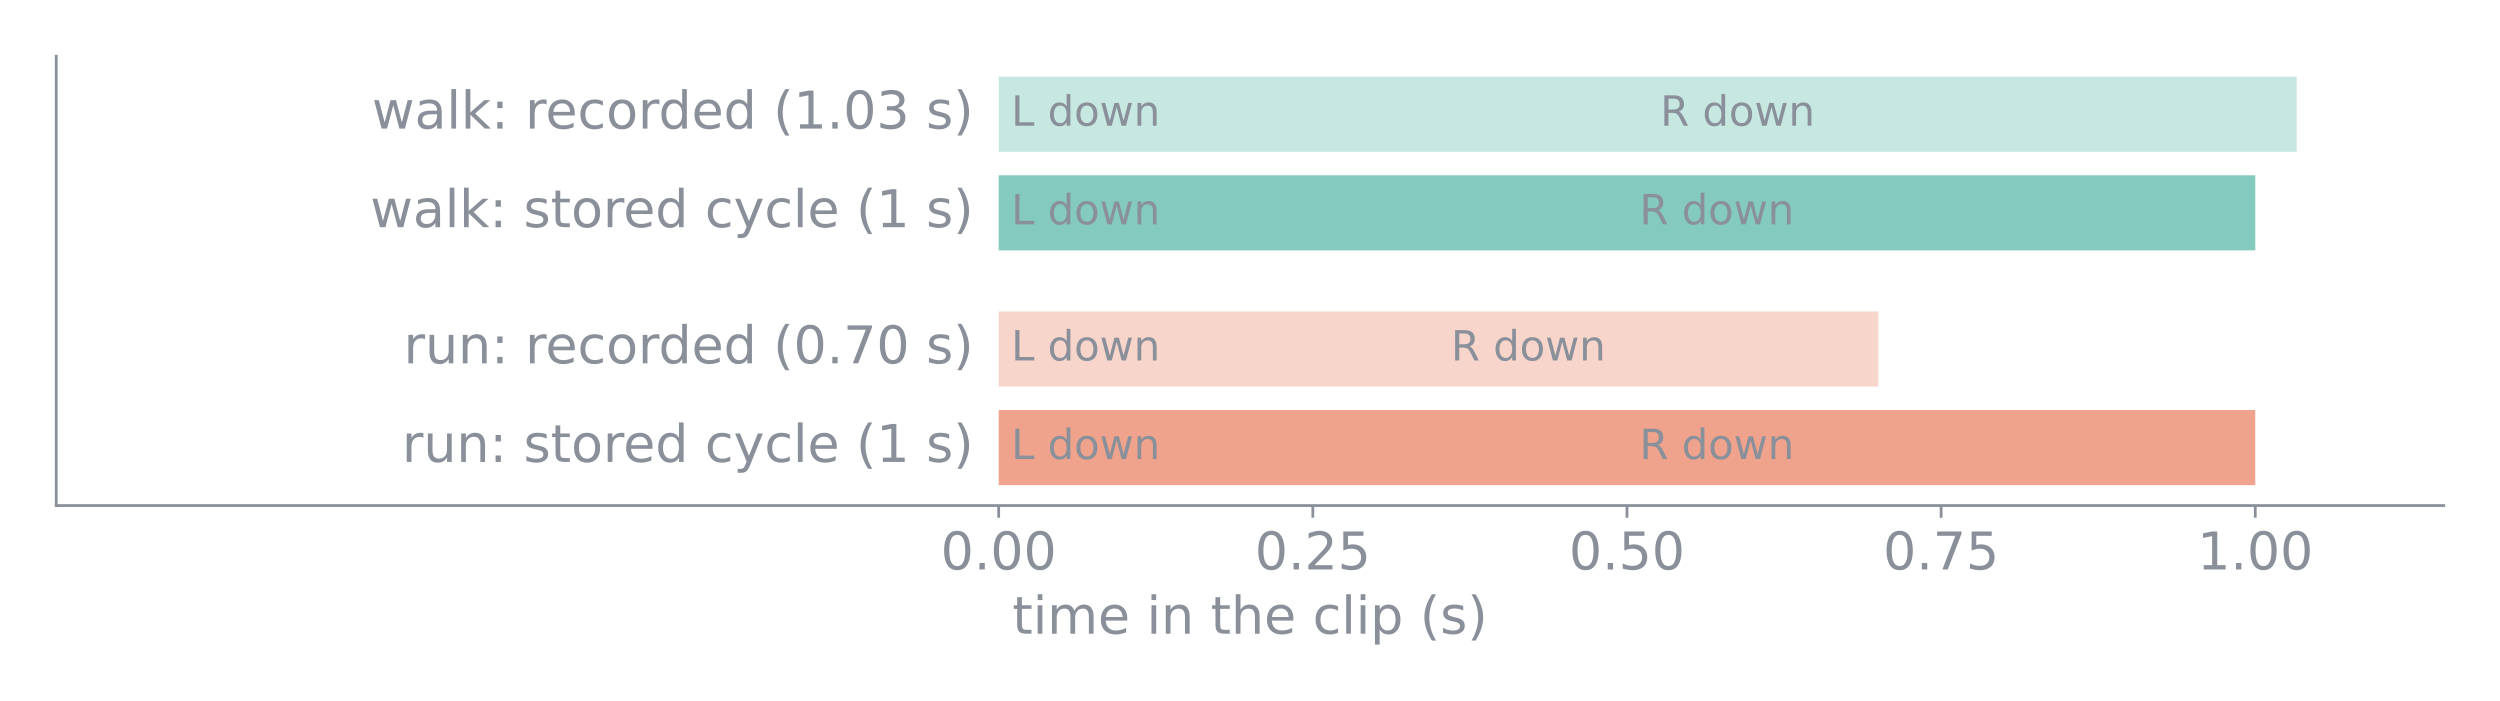
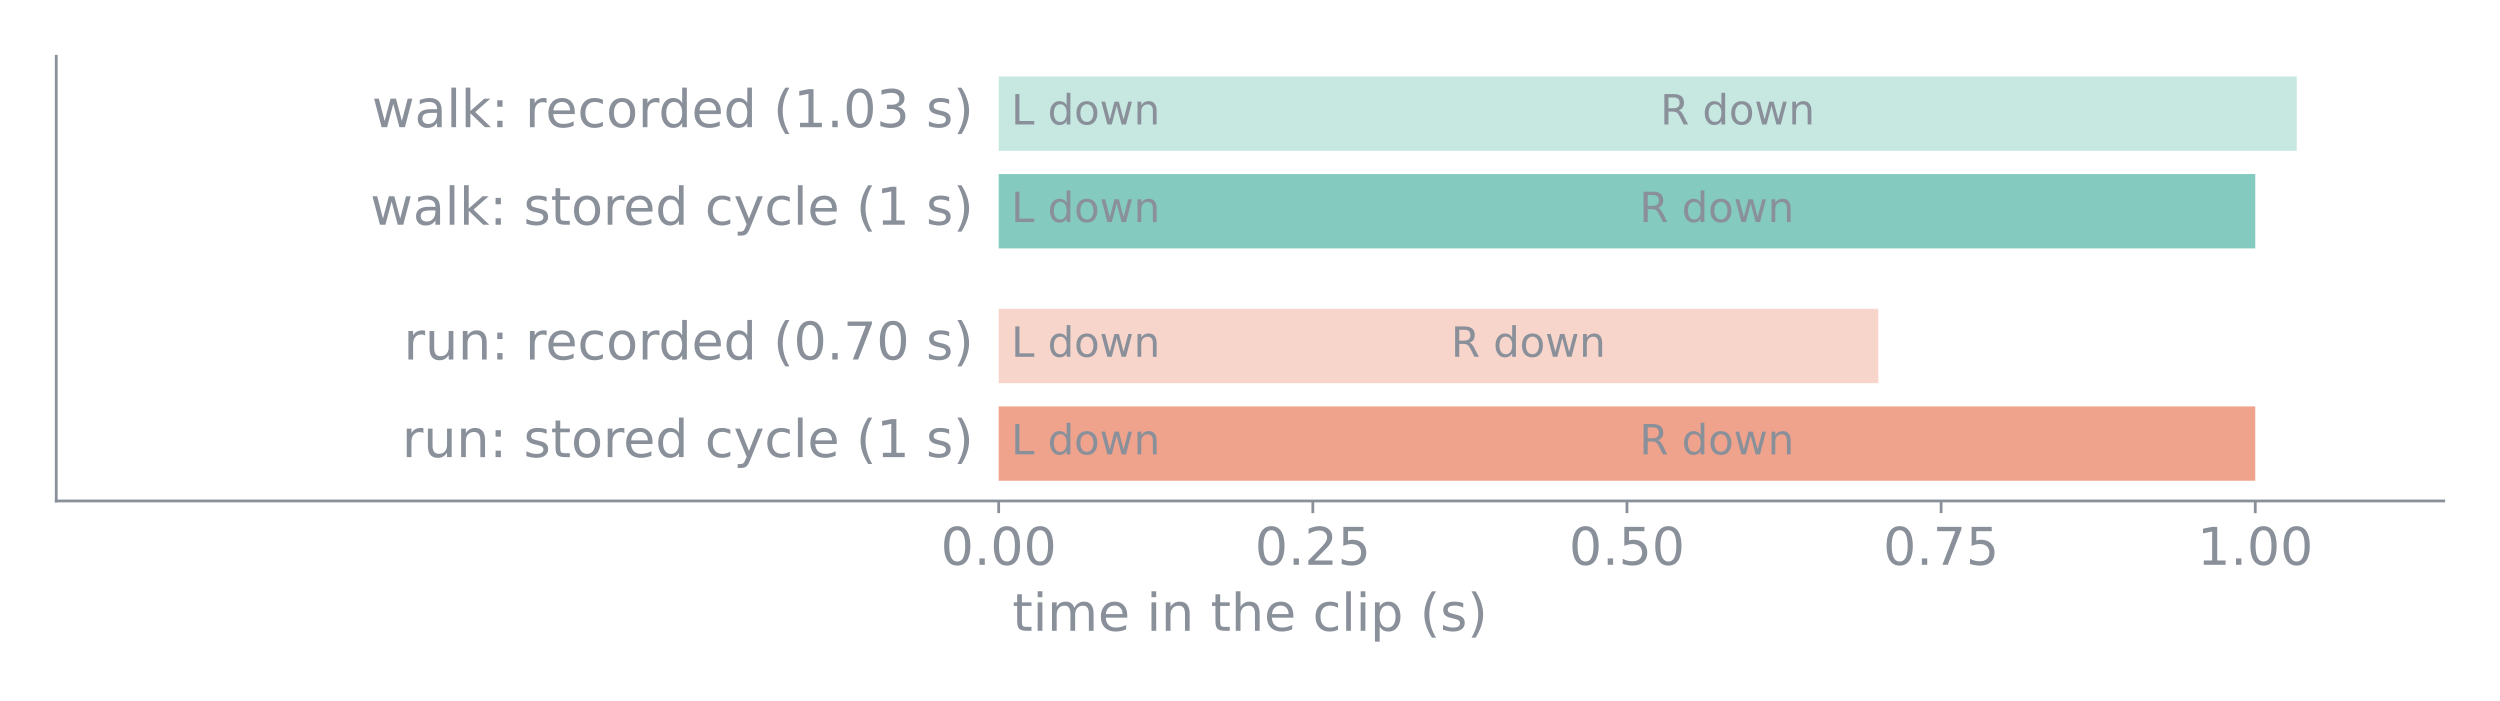
<svg xmlns="http://www.w3.org/2000/svg" xmlns:xlink="http://www.w3.org/1999/xlink" width="720pt" height="201.6pt" viewBox="0 0 720 201.6" version="1.1">
  <defs>
    <style type="text/css">*{stroke-linejoin: round; stroke-linecap: butt}</style>
  </defs>
  <g id="figure_1">
    <g id="patch_1">
      <path d="M 0 201.6  L 720 201.6  L 720 0  L 0 0  L 0 201.6  z " style="fill: none" />
    </g>
    <g id="axes_1">
      <g id="patch_2">
-         <path d="M 16.2 145.6  L 703.8 145.6  L 703.8 16.2  L 16.2 16.2  L 16.2 145.6  z " style="fill: none" />
+         <path d="M 16.2 144.276  L 703.8 144.276  L 703.8 16.2  L 16.2 16.2  L 16.2 144.276  z " style="fill: none" />
      </g>
      <g id="patch_3">
-         <path d="M 287.621 43.716  L 661.458 43.716  L 661.458 22.082  L 287.621 22.082  z " clip-path="url(#p33d35be754)" style="fill: #1f9e89; opacity: 0.25" />
+         <path d="M 287.621 43.435  L 661.458 43.435  L 661.458 22.022  L 287.621 22.022  z " clip-path="url(#pf6ef0d4a19)" style="fill: #1f9e89; opacity: 0.25" />
      </g>
      <g id="patch_4">
-         <path d="M 287.621 72.111  L 649.516 72.111  L 649.516 50.477  L 287.621 50.477  z " clip-path="url(#p33d35be754)" style="fill: #1f9e89; opacity: 0.55" />
+         <path d="M 287.621 71.539  L 649.516 71.539  L 649.516 50.126  L 287.621 50.126  z " clip-path="url(#pf6ef0d4a19)" style="fill: #1f9e89; opacity: 0.55" />
      </g>
      <g id="patch_5">
-         <path d="M 287.621 111.323  L 540.947 111.323  L 540.947 89.689  L 287.621 89.689  z " clip-path="url(#p33d35be754)" style="fill: #e4572e; opacity: 0.25" />
+         <path d="M 287.621 110.35  L 540.947 110.35  L 540.947 88.937  L 287.621 88.937  z " clip-path="url(#pf6ef0d4a19)" style="fill: #e4572e; opacity: 0.25" />
      </g>
      <g id="patch_6">
-         <path d="M 287.621 139.718  L 649.516 139.718  L 649.516 118.084  L 287.621 118.084  z " clip-path="url(#p33d35be754)" style="fill: #e4572e; opacity: 0.55" />
+         <path d="M 287.621 138.455  L 649.516 138.455  L 649.516 117.042  L 287.621 117.042  z " clip-path="url(#pf6ef0d4a19)" style="fill: #e4572e; opacity: 0.55" />
      </g>
      <g id="matplotlib.axis_1">
        <g id="xtick_1">
          <g id="line2d_1">
            <defs>
-               <path id="mf2742af1ec" d="M 0 0  L 0 3.5  " style="stroke: #8a909a; stroke-width: 0.8" />
+               <path id="m64d906bc15" d="M 0 0  L 0 3.5  " style="stroke: #8a909a; stroke-width: 0.8" />
            </defs>
            <g>
-               <use xlink:href="#mf2742af1ec" x="287.621" y="145.6" style="fill: #8a909a; stroke: #8a909a; stroke-width: 0.8" />
+               <use xlink:href="#m64d906bc15" x="287.621" y="144.276" style="fill: #8a909a; stroke: #8a909a; stroke-width: 0.8" />
            </g>
          </g>
          <g id="text_1">
-             <text style="font-size: 15px; font-family: 'DejaVu Sans'; text-anchor: middle; fill: #8a909a" x="287.621" y="163.998" transform="rotate(-0 287.6211 163.9977)">0.00</text>
+             <text style="font-size: 15px; font-family: 'DejaVu Sans'; text-anchor: middle; fill: #8a909a" x="287.621" y="162.673" transform="rotate(-0 287.6211 162.673)">0.00</text>
          </g>
        </g>
        <g id="xtick_2">
          <g id="line2d_2">
            <g>
-               <use xlink:href="#mf2742af1ec" x="378.095" y="145.6" style="fill: #8a909a; stroke: #8a909a; stroke-width: 0.8" />
+               <use xlink:href="#m64d906bc15" x="378.095" y="144.276" style="fill: #8a909a; stroke: #8a909a; stroke-width: 0.8" />
            </g>
          </g>
          <g id="text_2">
-             <text style="font-size: 15px; font-family: 'DejaVu Sans'; text-anchor: middle; fill: #8a909a" x="378.095" y="163.998" transform="rotate(-0 378.0947 163.9977)">0.25</text>
+             <text style="font-size: 15px; font-family: 'DejaVu Sans'; text-anchor: middle; fill: #8a909a" x="378.095" y="162.673" transform="rotate(-0 378.0947 162.673)">0.25</text>
          </g>
        </g>
        <g id="xtick_3">
          <g id="line2d_3">
            <g>
-               <use xlink:href="#mf2742af1ec" x="468.568" y="145.6" style="fill: #8a909a; stroke: #8a909a; stroke-width: 0.8" />
+               <use xlink:href="#m64d906bc15" x="468.568" y="144.276" style="fill: #8a909a; stroke: #8a909a; stroke-width: 0.8" />
            </g>
          </g>
          <g id="text_3">
-             <text style="font-size: 15px; font-family: 'DejaVu Sans'; text-anchor: middle; fill: #8a909a" x="468.568" y="163.998" transform="rotate(-0 468.5684 163.9977)">0.50</text>
+             <text style="font-size: 15px; font-family: 'DejaVu Sans'; text-anchor: middle; fill: #8a909a" x="468.568" y="162.673" transform="rotate(-0 468.5684 162.673)">0.50</text>
          </g>
        </g>
        <g id="xtick_4">
          <g id="line2d_4">
            <g>
-               <use xlink:href="#mf2742af1ec" x="559.042" y="145.6" style="fill: #8a909a; stroke: #8a909a; stroke-width: 0.8" />
+               <use xlink:href="#m64d906bc15" x="559.042" y="144.276" style="fill: #8a909a; stroke: #8a909a; stroke-width: 0.8" />
            </g>
          </g>
          <g id="text_4">
-             <text style="font-size: 15px; font-family: 'DejaVu Sans'; text-anchor: middle; fill: #8a909a" x="559.042" y="163.998" transform="rotate(-0 559.0421 163.9977)">0.75</text>
+             <text style="font-size: 15px; font-family: 'DejaVu Sans'; text-anchor: middle; fill: #8a909a" x="559.042" y="162.673" transform="rotate(-0 559.0421 162.673)">0.75</text>
          </g>
        </g>
        <g id="xtick_5">
          <g id="line2d_5">
            <g>
-               <use xlink:href="#mf2742af1ec" x="649.516" y="145.6" style="fill: #8a909a; stroke: #8a909a; stroke-width: 0.8" />
+               <use xlink:href="#m64d906bc15" x="649.516" y="144.276" style="fill: #8a909a; stroke: #8a909a; stroke-width: 0.8" />
            </g>
          </g>
          <g id="text_5">
-             <text style="font-size: 15px; font-family: 'DejaVu Sans'; text-anchor: middle; fill: #8a909a" x="649.516" y="163.998" transform="rotate(-0 649.5158 163.9977)">1.00</text>
+             <text style="font-size: 15px; font-family: 'DejaVu Sans'; text-anchor: middle; fill: #8a909a" x="649.516" y="162.673" transform="rotate(-0 649.5158 162.673)">1.00</text>
          </g>
        </g>
        <g id="text_6">
-           <text style="font-size: 15px; font-family: 'DejaVu Sans'; text-anchor: middle; fill: #8a909a" x="360" y="182.515" transform="rotate(-0 360 182.5148)">time in the clip (s)</text>
+           <text style="font-size: 15px; font-family: 'DejaVu Sans'; text-anchor: middle; fill: #8a909a" x="360" y="181.674" transform="rotate(-0 360 181.6741)">time in the clip (s)</text>
        </g>
      </g>
      <g id="matplotlib.axis_2" />
      <g id="patch_7">
-         <path d="M 16.2 145.6  L 16.2 16.2  " style="fill: none; stroke: #8a909a; stroke-width: 0.8; stroke-linejoin: miter; stroke-linecap: square" />
+         <path d="M 16.2 144.276  L 16.2 16.2  " style="fill: none; stroke: #8a909a; stroke-width: 0.8; stroke-linejoin: miter; stroke-linecap: square" />
      </g>
      <g id="patch_8">
-         <path d="M 16.2 145.6  L 703.8 145.6  " style="fill: none; stroke: #8a909a; stroke-width: 0.8; stroke-linejoin: miter; stroke-linecap: square" />
+         <path d="M 16.2 144.276  L 703.8 144.276  " style="fill: none; stroke: #8a909a; stroke-width: 0.8; stroke-linejoin: miter; stroke-linecap: square" />
      </g>
      <g id="text_7">
-         <text style="font-size: 12px; font-family: 'DejaVu Sans'; text-anchor: start; fill: #8a909a" x="291.24" y="36.21" transform="rotate(-0 291.24 36.21021)">L down</text>
+         <text style="font-size: 12px; font-family: 'DejaVu Sans'; text-anchor: start; fill: #8a909a" x="291.24" y="35.846" transform="rotate(-0 291.24 35.84581)">L down</text>
      </g>
      <g id="text_8">
-         <text style="font-size: 12px; font-family: 'DejaVu Sans'; text-anchor: start; fill: #8a909a" x="291.24" y="64.605" transform="rotate(-0 291.24 64.60519)">L down</text>
+         <text style="font-size: 12px; font-family: 'DejaVu Sans'; text-anchor: start; fill: #8a909a" x="291.24" y="63.95" transform="rotate(-0 291.24 63.95037)">L down</text>
      </g>
      <g id="text_9">
-         <text style="font-size: 12px; font-family: 'DejaVu Sans'; text-anchor: start; fill: #8a909a" x="478.159" y="36.21" transform="rotate(-0 478.1586 36.21021)">R down</text>
+         <text style="font-size: 12px; font-family: 'DejaVu Sans'; text-anchor: start; fill: #8a909a" x="478.159" y="35.846" transform="rotate(-0 478.1586 35.84581)">R down</text>
      </g>
      <g id="text_10">
-         <text style="font-size: 12px; font-family: 'DejaVu Sans'; text-anchor: start; fill: #8a909a" x="472.187" y="64.605" transform="rotate(-0 472.1874 64.60519)">R down</text>
+         <text style="font-size: 12px; font-family: 'DejaVu Sans'; text-anchor: start; fill: #8a909a" x="472.187" y="63.95" transform="rotate(-0 472.1874 63.95037)">R down</text>
      </g>
      <g id="text_11">
-         <text style="font-size: 15px; font-family: 'DejaVu Sans'; text-anchor: end; fill: #8a909a" x="280.383" y="37.038" transform="rotate(-0 280.3832 37.03802)">walk: recorded (1.03 s)</text>
+         <text style="font-size: 15px; font-family: 'DejaVu Sans'; text-anchor: end; fill: #8a909a" x="280.383" y="36.625" transform="rotate(-0 280.3832 36.62523)">walk: recorded (1.03 s)</text>
      </g>
      <g id="text_12">
-         <text style="font-size: 15px; font-family: 'DejaVu Sans'; text-anchor: end; fill: #8a909a" x="280.383" y="65.433" transform="rotate(-0 280.3832 65.433)">walk: stored cycle (1 s)</text>
+         <text style="font-size: 15px; font-family: 'DejaVu Sans'; text-anchor: end; fill: #8a909a" x="280.383" y="64.73" transform="rotate(-0 280.3832 64.72979)">walk: stored cycle (1 s)</text>
      </g>
      <g id="text_13">
-         <text style="font-size: 12px; font-family: 'DejaVu Sans'; text-anchor: start; fill: #8a909a" x="291.24" y="103.817" transform="rotate(-0 291.24 103.8173)">L down</text>
+         <text style="font-size: 12px; font-family: 'DejaVu Sans'; text-anchor: start; fill: #8a909a" x="291.24" y="102.761" transform="rotate(-0 291.24 102.7614)">L down</text>
      </g>
      <g id="text_14">
-         <text style="font-size: 12px; font-family: 'DejaVu Sans'; text-anchor: start; fill: #8a909a" x="291.24" y="132.212" transform="rotate(-0 291.24 132.2123)">L down</text>
+         <text style="font-size: 12px; font-family: 'DejaVu Sans'; text-anchor: start; fill: #8a909a" x="291.24" y="130.866" transform="rotate(-0 291.24 130.866)">L down</text>
      </g>
      <g id="text_15">
-         <text style="font-size: 12px; font-family: 'DejaVu Sans'; text-anchor: start; fill: #8a909a" x="417.903" y="103.817" transform="rotate(-0 417.9032 103.8173)">R down</text>
+         <text style="font-size: 12px; font-family: 'DejaVu Sans'; text-anchor: start; fill: #8a909a" x="417.903" y="102.761" transform="rotate(-0 417.9032 102.7614)">R down</text>
      </g>
      <g id="text_16">
-         <text style="font-size: 12px; font-family: 'DejaVu Sans'; text-anchor: start; fill: #8a909a" x="472.187" y="132.212" transform="rotate(-0 472.1874 132.2123)">R down</text>
+         <text style="font-size: 12px; font-family: 'DejaVu Sans'; text-anchor: start; fill: #8a909a" x="472.187" y="130.866" transform="rotate(-0 472.1874 130.866)">R down</text>
      </g>
      <g id="text_17">
-         <text style="font-size: 15px; font-family: 'DejaVu Sans'; text-anchor: end; fill: #8a909a" x="280.383" y="104.645" transform="rotate(-0 280.3832 104.6451)">run: recorded (0.70 s)</text>
+         <text style="font-size: 15px; font-family: 'DejaVu Sans'; text-anchor: end; fill: #8a909a" x="280.383" y="103.541" transform="rotate(-0 280.3832 103.5408)">run: recorded (0.70 s)</text>
      </g>
      <g id="text_18">
-         <text style="font-size: 15px; font-family: 'DejaVu Sans'; text-anchor: end; fill: #8a909a" x="280.383" y="133.04" transform="rotate(-0 280.3832 133.0401)">run: stored cycle (1 s)</text>
+         <text style="font-size: 15px; font-family: 'DejaVu Sans'; text-anchor: end; fill: #8a909a" x="280.383" y="131.645" transform="rotate(-0 280.3832 131.6454)">run: stored cycle (1 s)</text>
      </g>
    </g>
  </g>
  <defs>
-     <clipPath id="p33d35be754">
-       <rect x="16.2" y="16.2" width="687.6" height="129.4" />
+     <clipPath id="pf6ef0d4a19">
+       <rect x="16.2" y="16.2" width="687.6" height="128.076" />
    </clipPath>
  </defs>
</svg>
